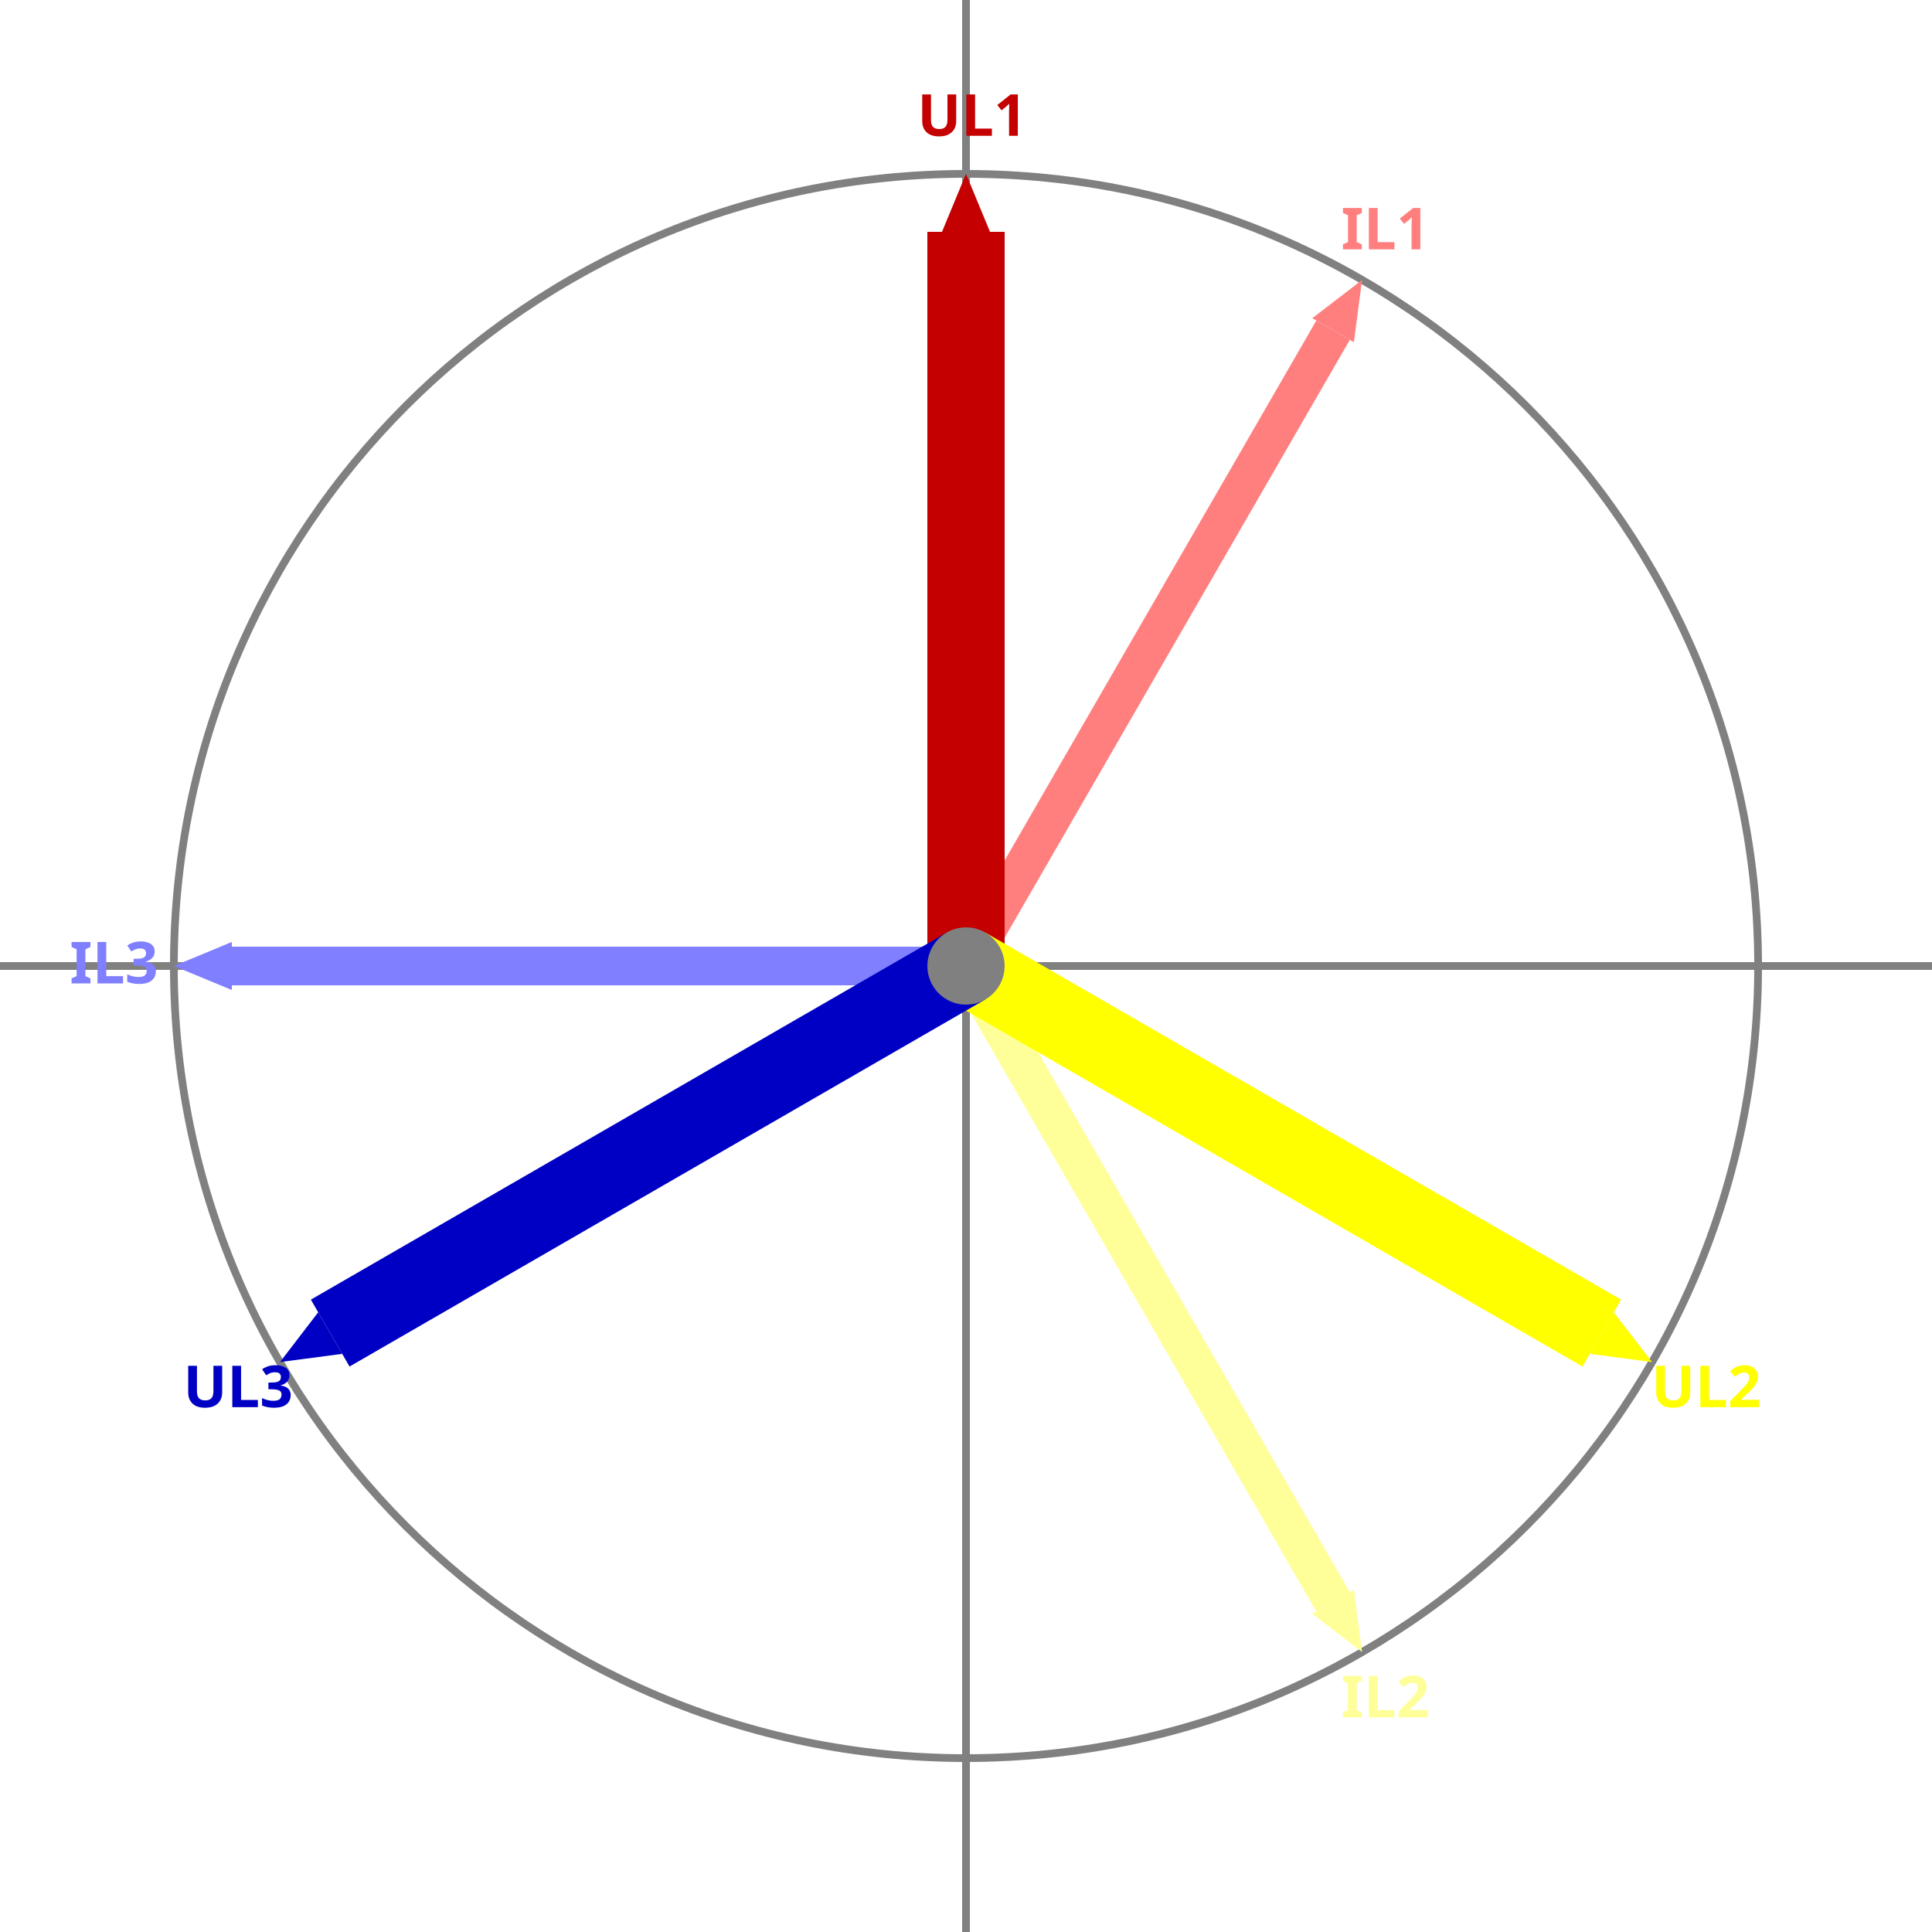
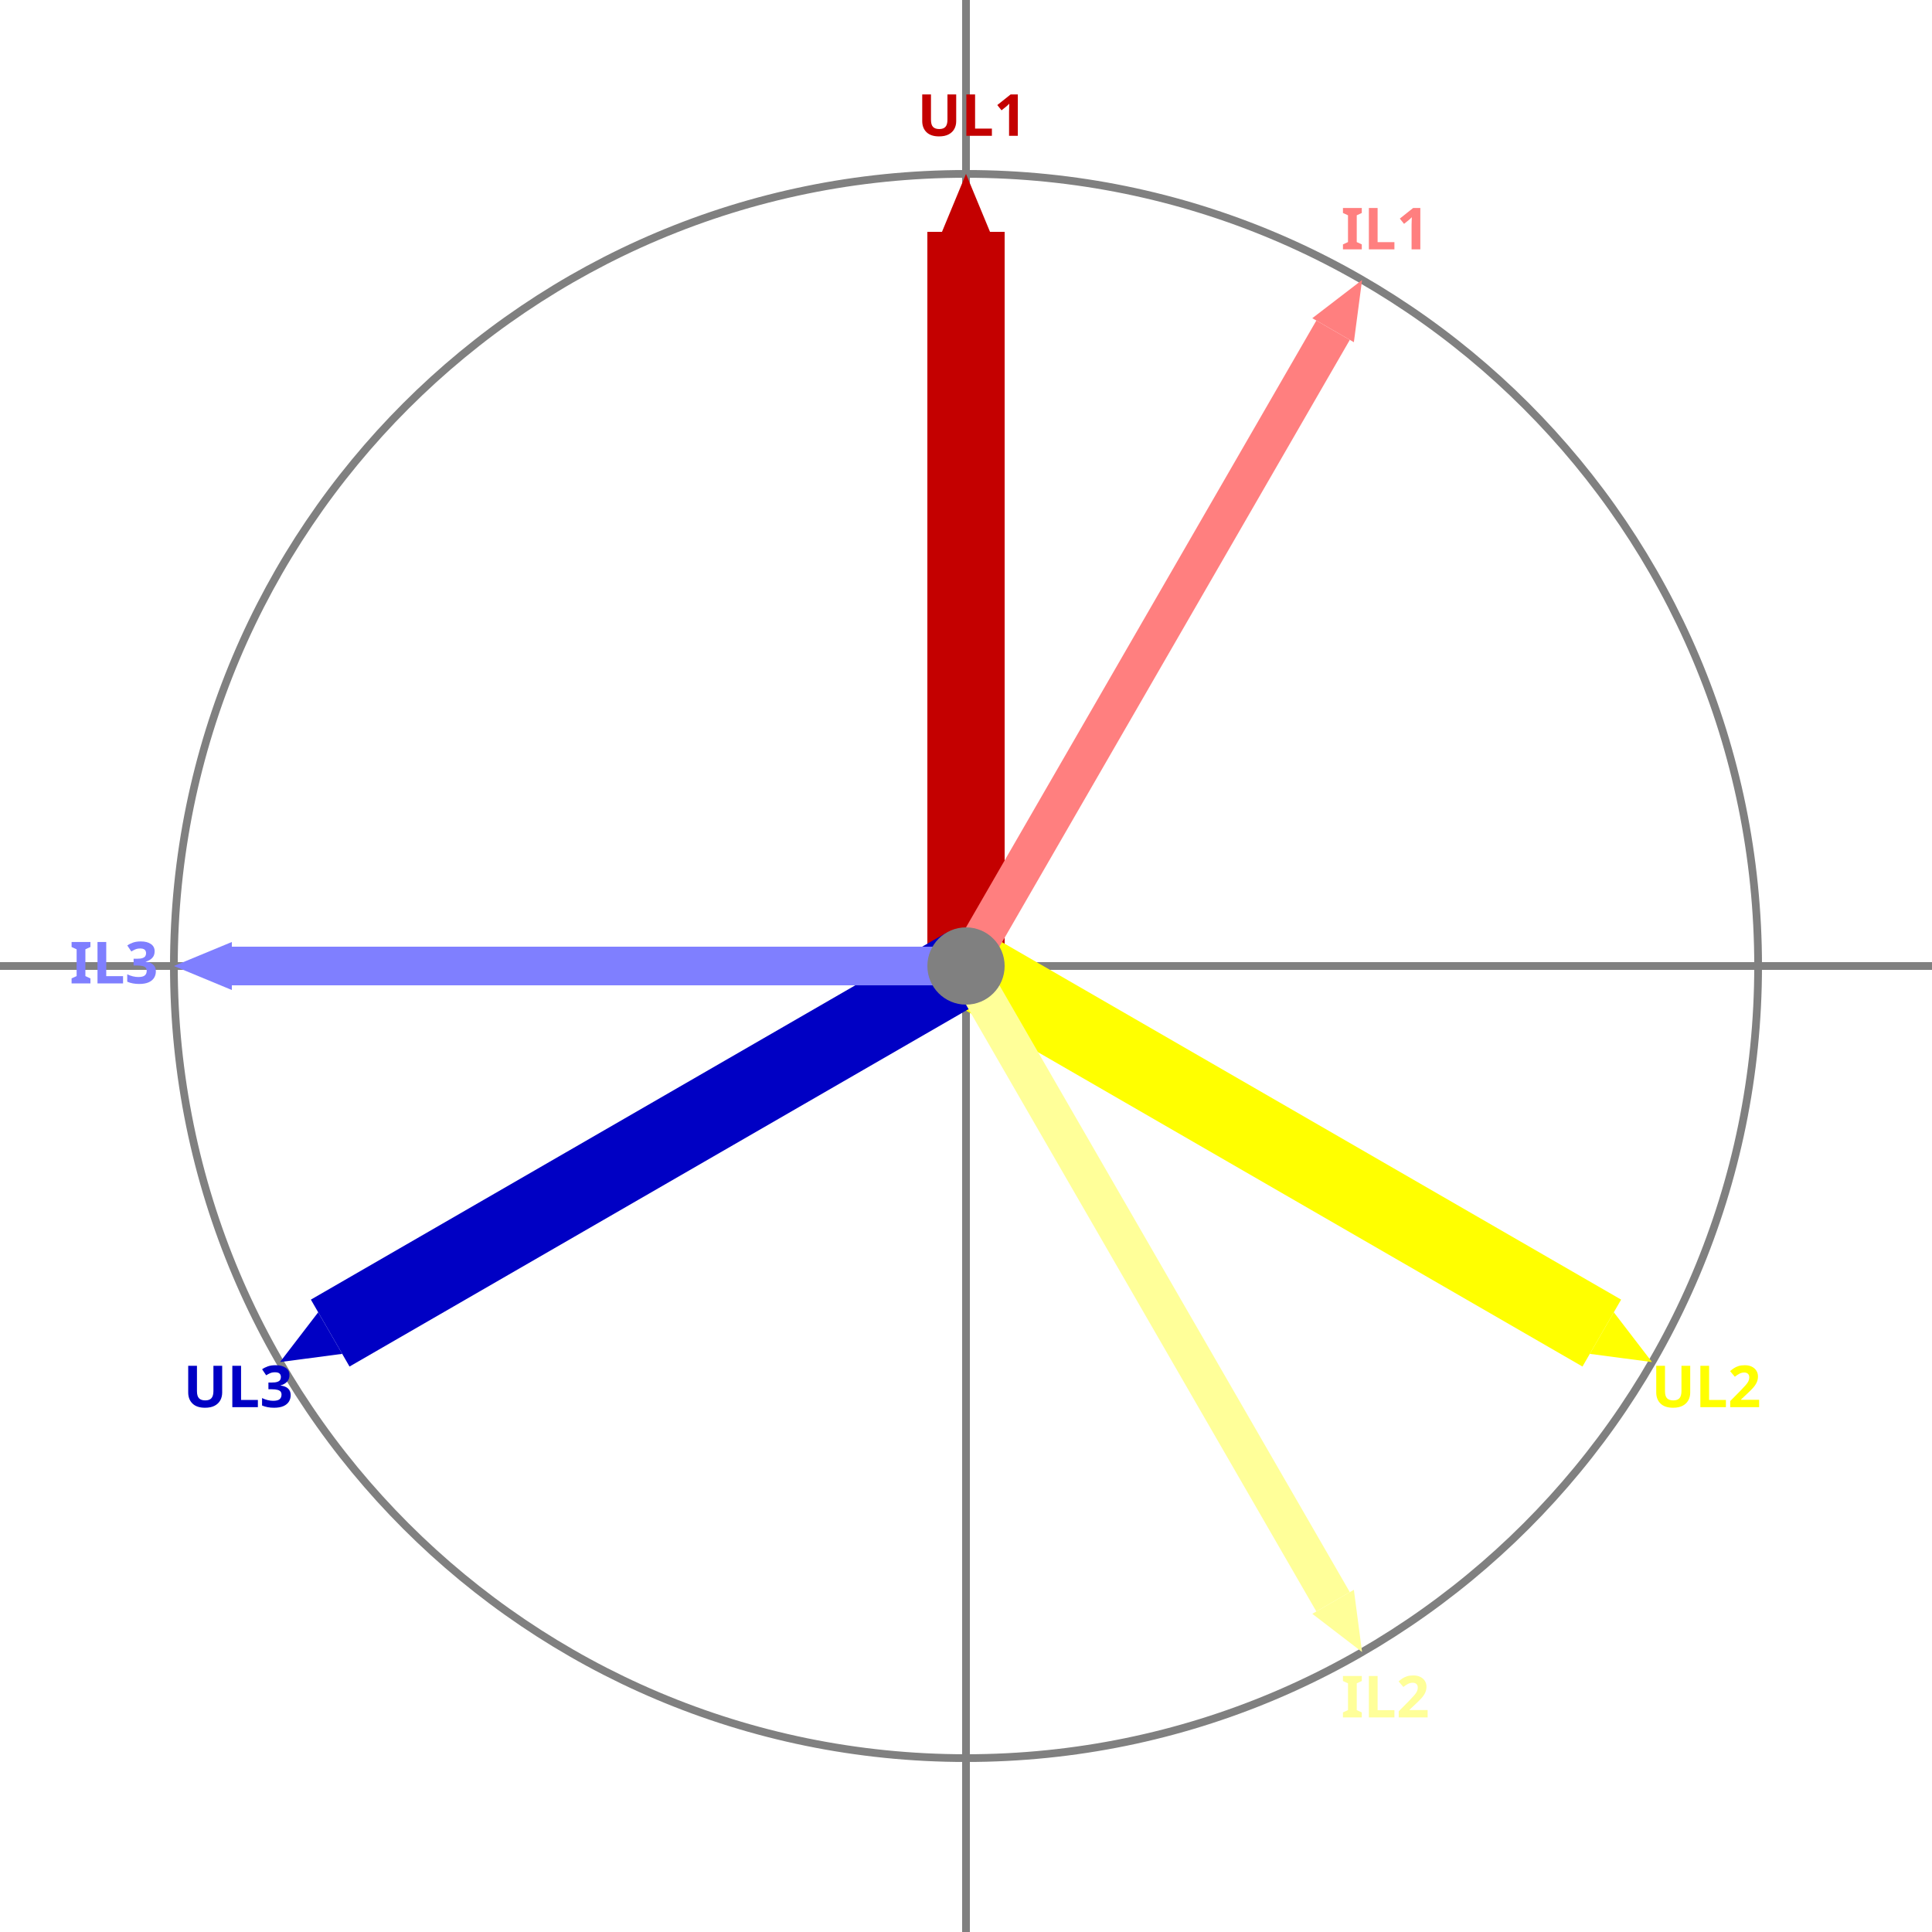
<svg xmlns="http://www.w3.org/2000/svg" width="705.556mm" height="705.556mm" viewBox="0 0 2000 2000" version="1.2" baseProfile="tiny">
  <defs>
</defs>
  <g fill="none" stroke="black" stroke-width="1" fill-rule="evenodd" stroke-linecap="square" stroke-linejoin="bevel">
    <g fill="none" stroke="#808080" stroke-opacity="1" stroke-width="8" stroke-linecap="square" stroke-linejoin="bevel" transform="matrix(1,0,0,1,0,0)" font-family="Sans" font-size="60" font-weight="570" font-style="normal">
      <polyline fill="none" vector-effect="none" points="0,1000 2000,1000 " />
      <polyline fill="none" vector-effect="none" points="1000,0 1000,2000 " />
      <path vector-effect="none" fill-rule="evenodd" d="M1820,1000 C1820,547.127 1452.87,180 1000,180 C547.127,180 180,547.127 180,1000 C180,1452.87 547.127,1820 1000,1820 C1452.87,1820 1820,1452.87 1820,1000 " />
+     </g>
+     <g fill="none" stroke="#c40000" stroke-opacity="1" stroke-width="80" stroke-linecap="square" stroke-linejoin="bevel" transform="matrix(1,0,0,1,0,0)" font-family="Sans" font-size="60" font-weight="570" font-style="normal">
+       <polyline fill="none" vector-effect="none" points="1000,960 1000,280 " />
+     </g>
+     <g fill="none" stroke="none" transform="matrix(1,0,0,1,0,0)" font-family="Sans" font-size="60" font-weight="570" font-style="normal">
+       <path vector-effect="none" fill-rule="evenodd" d="M1000,180 L1024.85,240 L975.147,240 L1000,180" />
+     </g>
+     <g fill="#c40000" fill-opacity="1" stroke="none" transform="matrix(1,0,0,1,0,0)" font-family="Sans" font-size="60" font-weight="570" font-style="normal">
+       <path vector-effect="none" fill-rule="evenodd" d="M1000,180 L1024.85,240 L975.147,240" />
+     </g>
+     <g fill="none" stroke="#ffff00" stroke-opacity="1" stroke-width="80" stroke-linecap="square" stroke-linejoin="bevel" transform="matrix(1,0,0,1,0,0)" font-family="Sans" font-size="60" font-weight="570" font-style="normal">
+       <polyline fill="none" vector-effect="none" points="1034.64,1020 1623.54,1360 " />
+     </g>
+     <g fill="none" stroke="none" transform="matrix(1,0,0,1,0,0)" font-family="Sans" font-size="60" font-weight="570" font-style="normal">
+       <path vector-effect="none" fill-rule="evenodd" d="M1710.14,1410 L1645.75,1401.52 L1670.61,1358.48 L1710.14,1410" />
+     </g>
+     <g fill="#ffff00" fill-opacity="1" stroke="none" transform="matrix(1,0,0,1,0,0)" font-family="Sans" font-size="60" font-weight="570" font-style="normal">
+       <path vector-effect="none" fill-rule="evenodd" d="M1710.14,1410 L1645.75,1401.52 L1670.61,1358.48" />
+     </g>
+     <g fill="none" stroke="#0000c4" stroke-opacity="1" stroke-width="80" stroke-linecap="square" stroke-linejoin="bevel" transform="matrix(1,0,0,1,0,0)" font-family="Sans" font-size="60" font-weight="570" font-style="normal">
+       <polyline fill="none" vector-effect="none" points="965.359,1020 376.462,1360 " />
+     </g>
+     <g fill="none" stroke="none" transform="matrix(1,0,0,1,0,0)" font-family="Sans" font-size="60" font-weight="570" font-style="normal">
+       <path vector-effect="none" fill-rule="evenodd" d="M289.859,1410 L329.394,1358.48 L354.247,1401.52 L289.859,1410" />
+     </g>
+     <g fill="#0000c4" fill-opacity="1" stroke="none" transform="matrix(1,0,0,1,0,0)" font-family="Sans" font-size="60" font-weight="570" font-style="normal">
+       <path vector-effect="none" fill-rule="evenodd" d="M289.859,1410 L329.394,1358.48 L354.247,1401.52" />
    </g>
    <g fill="none" stroke="#ff7f7f" stroke-opacity="1" stroke-width="40" stroke-linecap="square" stroke-linejoin="bevel" transform="matrix(1,0,0,1,0,0)" font-family="Sans" font-size="60" font-weight="570" font-style="normal">
      <polyline fill="none" vector-effect="none" points="1010,982.68 1370,359.141 " />
    </g>
    <g fill="none" stroke="none" transform="matrix(1,0,0,1,0,0)" font-family="Sans" font-size="60" font-weight="570" font-style="normal">
      <path vector-effect="none" fill-rule="evenodd" d="M1410,289.859 L1401.52,354.247 L1358.48,329.394 L1410,289.859" />
    </g>
    <g fill="#ff7f7f" fill-opacity="1" stroke="none" transform="matrix(1,0,0,1,0,0)" font-family="Sans" font-size="60" font-weight="570" font-style="normal">
      <path vector-effect="none" fill-rule="evenodd" d="M1410,289.859 L1401.52,354.247 L1358.48,329.394" />
    </g>
    <g fill="none" stroke="#ffff99" stroke-opacity="1" stroke-width="40" stroke-linecap="square" stroke-linejoin="bevel" transform="matrix(1,0,0,1,0,0)" font-family="Sans" font-size="60" font-weight="570" font-style="normal">
      <polyline fill="none" vector-effect="none" points="1010,1017.32 1370,1640.86 " />
    </g>
    <g fill="none" stroke="none" transform="matrix(1,0,0,1,0,0)" font-family="Sans" font-size="60" font-weight="570" font-style="normal">
      <path vector-effect="none" fill-rule="evenodd" d="M1410,1710.14 L1358.48,1670.61 L1401.52,1645.75 L1410,1710.14" />
    </g>
    <g fill="#ffff99" fill-opacity="1" stroke="none" transform="matrix(1,0,0,1,0,0)" font-family="Sans" font-size="60" font-weight="570" font-style="normal">
      <path vector-effect="none" fill-rule="evenodd" d="M1410,1710.14 L1358.48,1670.61 L1401.52,1645.75" />
    </g>
    <g fill="none" stroke="#7f7fff" stroke-opacity="1" stroke-width="40" stroke-linecap="square" stroke-linejoin="bevel" transform="matrix(1,0,0,1,0,0)" font-family="Sans" font-size="60" font-weight="570" font-style="normal">
      <polyline fill="none" vector-effect="none" points="980,1000 260,1000 " />
    </g>
    <g fill="none" stroke="none" transform="matrix(1,0,0,1,0,0)" font-family="Sans" font-size="60" font-weight="570" font-style="normal">
      <path vector-effect="none" fill-rule="evenodd" d="M180,1000 L240,975.147 L240,1024.85 L180,1000" />
    </g>
    <g fill="#7f7fff" fill-opacity="1" stroke="none" transform="matrix(1,0,0,1,0,0)" font-family="Sans" font-size="60" font-weight="570" font-style="normal">
      <path vector-effect="none" fill-rule="evenodd" d="M180,1000 L240,975.147 L240,1024.85" />
    </g>
-     <g fill="none" stroke="#c40000" stroke-opacity="1" stroke-width="80" stroke-linecap="square" stroke-linejoin="bevel" transform="matrix(1,0,0,1,0,0)" font-family="Sans" font-size="60" font-weight="570" font-style="normal">
-       <polyline fill="none" vector-effect="none" points="1000,960 1000,280 " />
-     </g>
-     <g fill="none" stroke="none" transform="matrix(1,0,0,1,0,0)" font-family="Sans" font-size="60" font-weight="570" font-style="normal">
-       <path vector-effect="none" fill-rule="evenodd" d="M1000,180 L1024.85,240 L975.147,240 L1000,180" />
-     </g>
-     <g fill="#c40000" fill-opacity="1" stroke="none" transform="matrix(1,0,0,1,0,0)" font-family="Sans" font-size="60" font-weight="570" font-style="normal">
-       <path vector-effect="none" fill-rule="evenodd" d="M1000,180 L1024.85,240 L975.147,240" />
-     </g>
-     <g fill="none" stroke="#ffff00" stroke-opacity="1" stroke-width="80" stroke-linecap="square" stroke-linejoin="bevel" transform="matrix(1,0,0,1,0,0)" font-family="Sans" font-size="60" font-weight="570" font-style="normal">
-       <polyline fill="none" vector-effect="none" points="1034.64,1020 1623.54,1360 " />
-     </g>
-     <g fill="none" stroke="none" transform="matrix(1,0,0,1,0,0)" font-family="Sans" font-size="60" font-weight="570" font-style="normal">
-       <path vector-effect="none" fill-rule="evenodd" d="M1710.14,1410 L1645.75,1401.52 L1670.61,1358.48 L1710.14,1410" />
-     </g>
-     <g fill="#ffff00" fill-opacity="1" stroke="none" transform="matrix(1,0,0,1,0,0)" font-family="Sans" font-size="60" font-weight="570" font-style="normal">
-       <path vector-effect="none" fill-rule="evenodd" d="M1710.14,1410 L1645.75,1401.52 L1670.61,1358.48" />
-     </g>
-     <g fill="none" stroke="#0000c4" stroke-opacity="1" stroke-width="80" stroke-linecap="square" stroke-linejoin="bevel" transform="matrix(1,0,0,1,0,0)" font-family="Sans" font-size="60" font-weight="570" font-style="normal">
-       <polyline fill="none" vector-effect="none" points="965.359,1020 376.462,1360 " />
-     </g>
-     <g fill="none" stroke="none" transform="matrix(1,0,0,1,0,0)" font-family="Sans" font-size="60" font-weight="570" font-style="normal">
-       <path vector-effect="none" fill-rule="evenodd" d="M289.859,1410 L329.394,1358.48 L354.247,1401.52 L289.859,1410" />
-     </g>
-     <g fill="#0000c4" fill-opacity="1" stroke="none" transform="matrix(1,0,0,1,0,0)" font-family="Sans" font-size="60" font-weight="570" font-style="normal">
-       <path vector-effect="none" fill-rule="evenodd" d="M289.859,1410 L329.394,1358.48 L354.247,1401.52" />
-     </g>
    <g fill="none" stroke="#c40000" stroke-opacity="1" stroke-width="1" stroke-linecap="square" stroke-linejoin="bevel" transform="matrix(1,0,0,1,0,0)" font-family="Sans" font-size="60" font-weight="570" font-style="normal">
      <text fill="#c40000" fill-opacity="1" stroke="none" xml:space="preserve" x="949.594" y="140.6" font-family="Sans" font-size="60" font-weight="570" font-style="normal">UL1</text>
    </g>
    <g fill="none" stroke="#ffff00" stroke-opacity="1" stroke-width="1" stroke-linecap="square" stroke-linejoin="bevel" transform="matrix(1,0,0,1,0,0)" font-family="Sans" font-size="60" font-weight="570" font-style="normal">
      <text fill="#ffff00" fill-opacity="1" stroke="none" xml:space="preserve" x="1709.44" y="1456.7" font-family="Sans" font-size="60" font-weight="570" font-style="normal">UL2</text>
    </g>
    <g fill="none" stroke="#0000c4" stroke-opacity="1" stroke-width="1" stroke-linecap="square" stroke-linejoin="bevel" transform="matrix(1,0,0,1,0,0)" font-family="Sans" font-size="60" font-weight="570" font-style="normal">
      <text fill="#0000c4" fill-opacity="1" stroke="none" xml:space="preserve" x="189.734" y="1456.7" font-family="Sans" font-size="60" font-weight="570" font-style="normal">UL3</text>
    </g>
    <g fill="none" stroke="#ff7f7f" stroke-opacity="1" stroke-width="1" stroke-linecap="square" stroke-linejoin="bevel" transform="matrix(1,0,0,1,0,0)" font-family="Sans" font-size="60" font-weight="570" font-style="normal">
      <text fill="#ff7f7f" fill-opacity="1" stroke="none" xml:space="preserve" x="1388.3" y="258.149" font-family="Sans" font-size="60" font-weight="570" font-style="normal">IL1</text>
    </g>
    <g fill="none" stroke="#ffff99" stroke-opacity="1" stroke-width="1" stroke-linecap="square" stroke-linejoin="bevel" transform="matrix(1,0,0,1,0,0)" font-family="Sans" font-size="60" font-weight="570" font-style="normal">
      <text fill="#ffff99" fill-opacity="1" stroke="none" xml:space="preserve" x="1388.3" y="1777.85" font-family="Sans" font-size="60" font-weight="570" font-style="normal">IL2</text>
    </g>
    <g fill="none" stroke="#7f7fff" stroke-opacity="1" stroke-width="1" stroke-linecap="square" stroke-linejoin="bevel" transform="matrix(1,0,0,1,0,0)" font-family="Sans" font-size="60" font-weight="570" font-style="normal">
      <text fill="#7f7fff" fill-opacity="1" stroke="none" xml:space="preserve" x="72.188" y="1018" font-family="Sans" font-size="60" font-weight="570" font-style="normal">IL3</text>
    </g>
    <g fill="#808080" fill-opacity="1" stroke="none" transform="matrix(1,0,0,1,0,0)" font-family="Sans" font-size="60" font-weight="570" font-style="normal">
      <circle cx="1000" cy="1000" r="40" />
    </g>
  </g>
</svg>
